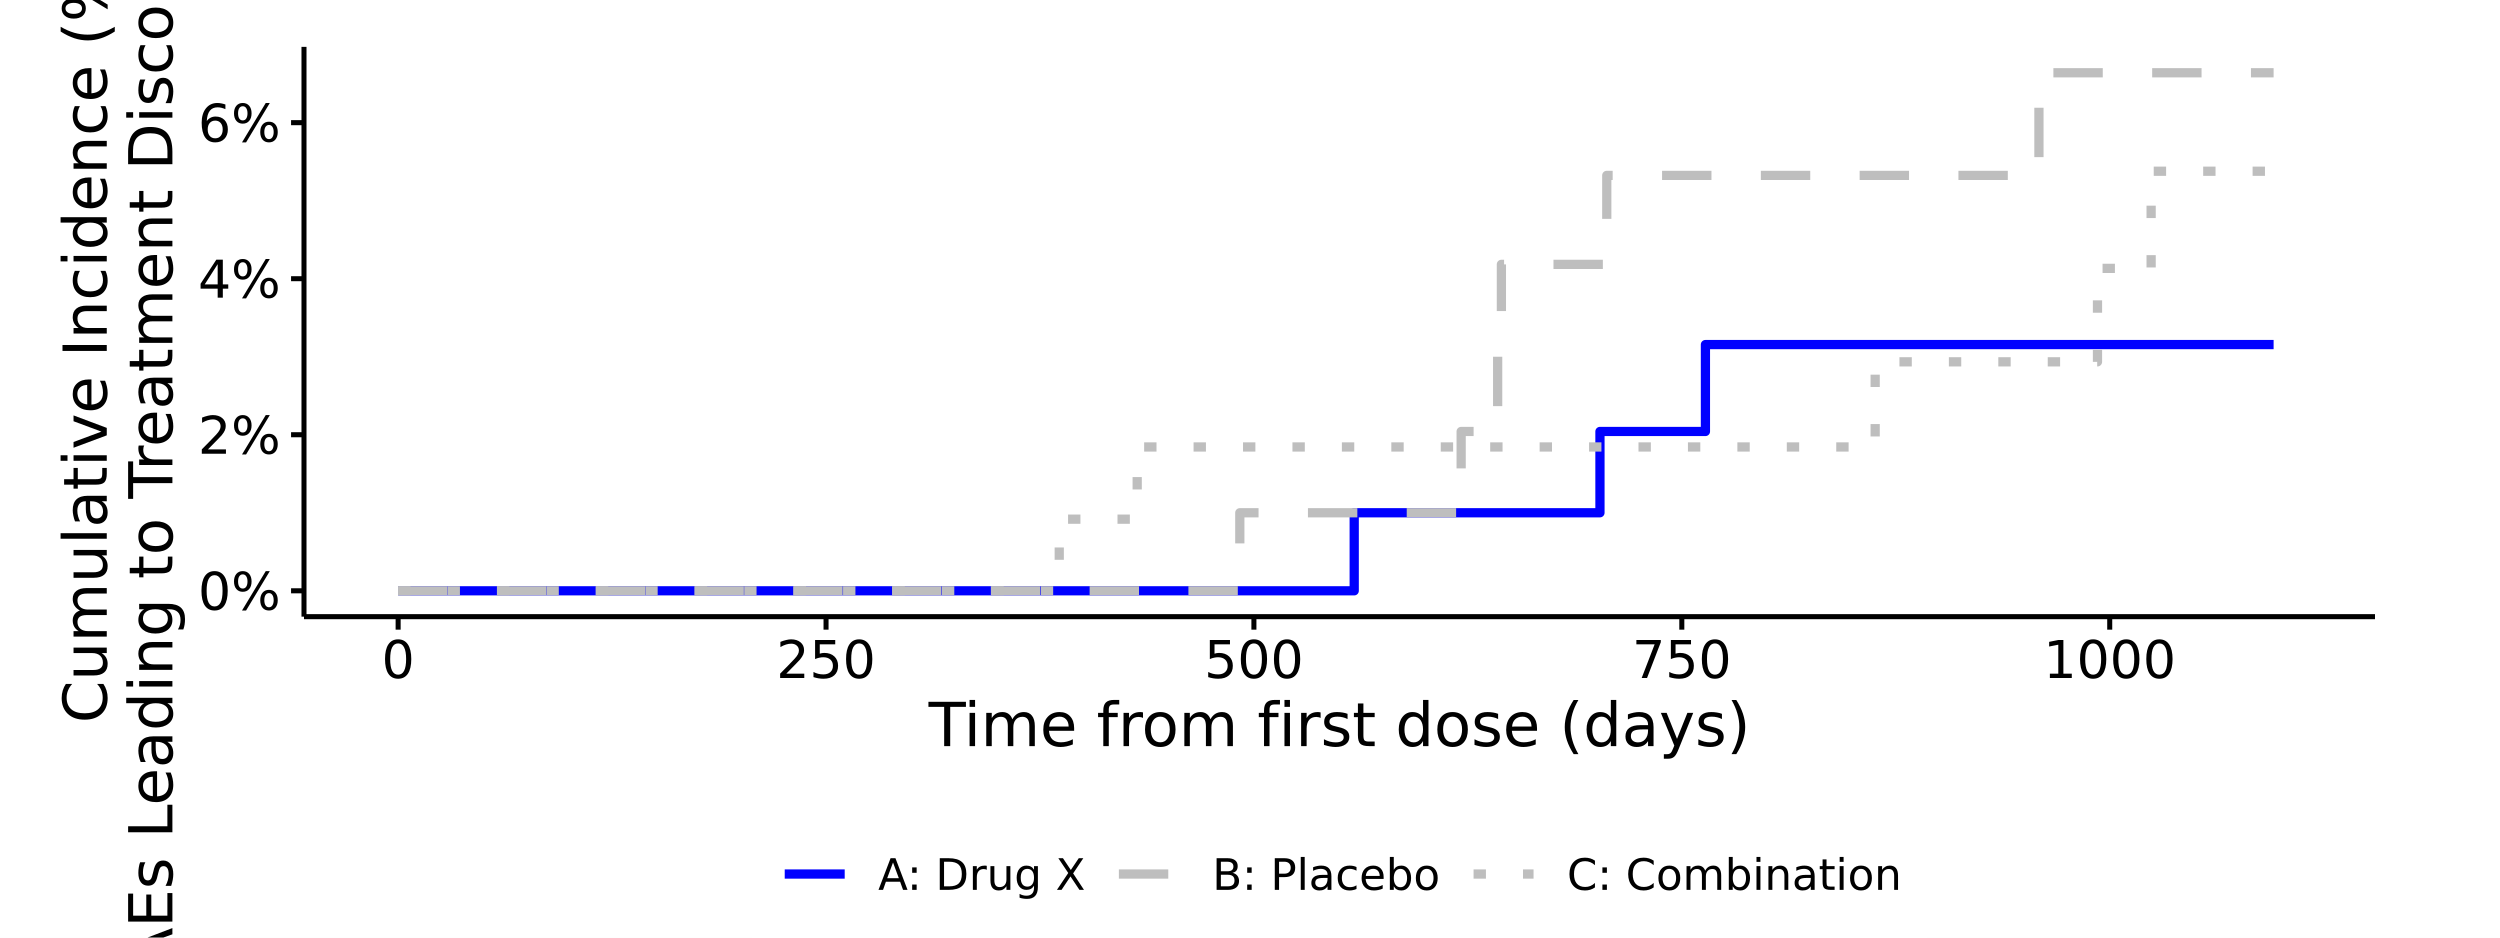
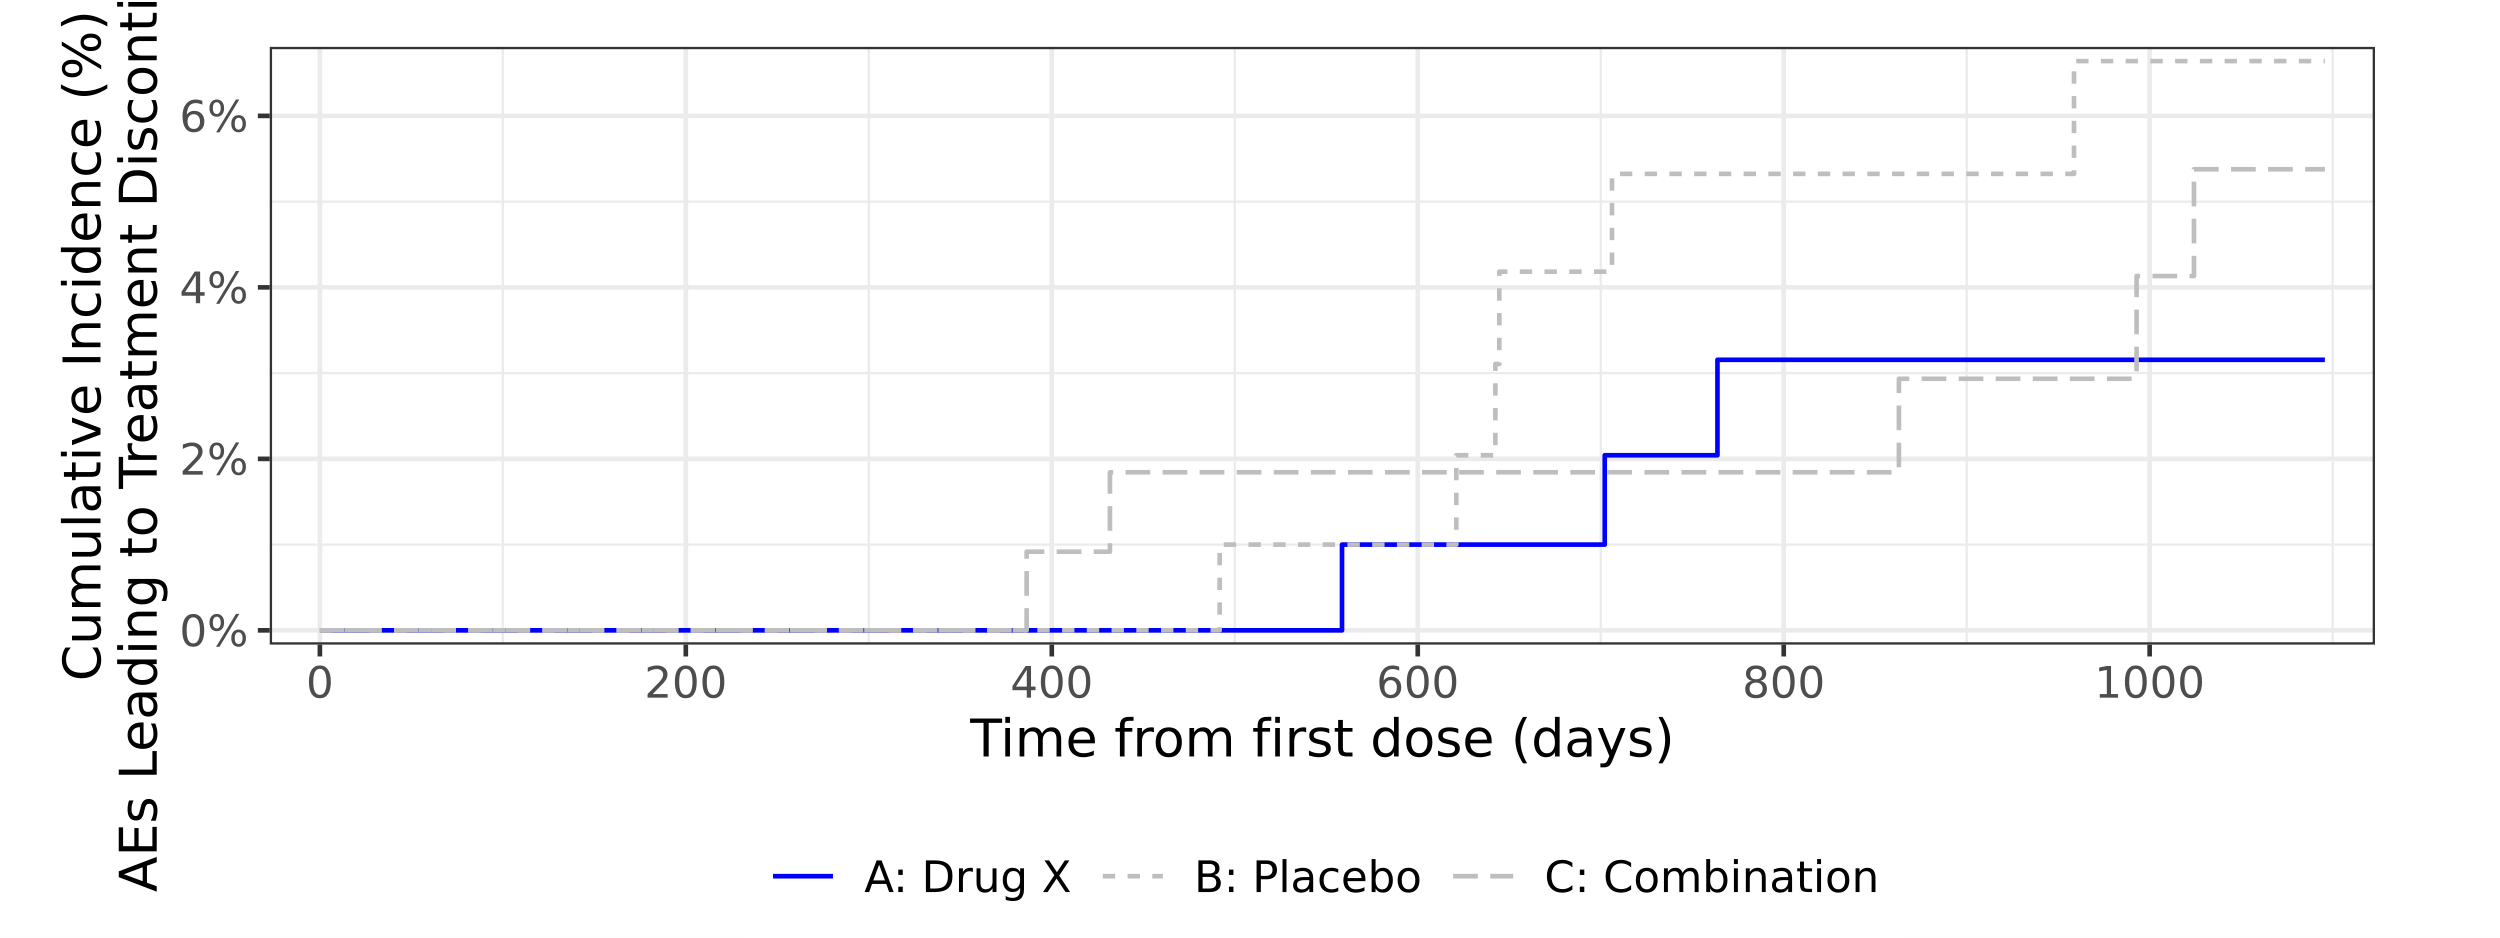
<svg xmlns="http://www.w3.org/2000/svg" class="svglite" width="576.00pt" height="216.00pt" viewBox="0 0 576.00 216.00">
  <defs>
    <style type="text/css">
    .svglite line, .svglite polyline, .svglite polygon, .svglite path, .svglite rect, .svglite circle {
      fill: none;
      stroke: #000000;
      stroke-linecap: round;
      stroke-linejoin: round;
      stroke-miterlimit: 10.00;
    }
    .svglite text {
      white-space: pre;
    }
  </style>
  </defs>
  <rect width="100%" height="100%" style="stroke: none; fill: #FFFFFF;" />
  <defs>
    <clipPath id="cpMC4wMHw1NzYuMDB8MC4wMHwyMTYuMDA=">
      <rect x="0.00" y="0.00" width="576.00" height="216.00" />
    </clipPath>
  </defs>
  <g clip-path="url(#cpMC4wMHw1NzYuMDB8MC4wMHwyMTYuMDA=)">
-     <rect x="0" y="0.00" width="576.00" height="216.00" style="stroke-width: 1.16; stroke: #FFFFFF; fill: #FFFFFF;" />
+     <rect x="0.00" y="0.00" width="576.00" height="216.00" style="stroke-width: 1.07; stroke: #FFFFFF; fill: #FFFFFF;" />
  </g>
  <defs>
-     <clipPath id="cpNzAuMDR8NTQ3LjIwfDEwLjgwfDE0Mi4wOA==">
-       <rect x="70.04" y="10.80" width="477.16" height="131.28" />
+     <clipPath id="cpNjIuMTV8NTQ3LjIwfDEwLjgwfDE0OC41MQ==">
+       <rect x="62.15" y="10.80" width="485.05" height="137.71" />
    </clipPath>
  </defs>
-   <g clip-path="url(#cpNzAuMDR8NTQ3LjIwfDEwLjgwfDE0Mi4wOA==)">
-     <rect x="70.04" y="10.80" width="477.16" height="131.28" style="stroke-width: 1.16; stroke: none; fill: #FFFFFF;" />
-     <polyline points="91.73,136.12 246.63,136.12 246.63,136.12 267.91,136.12 267.91,136.12 270.08,136.12 270.08,136.12 270.98,136.12 270.98,136.12 277.44,136.12 277.44,136.12 278.25,136.12 278.25,136.12 288.30,136.12 288.30,136.12 296.16,136.12 296.16,136.12 298.05,136.12 298.05,136.12 304.15,136.12 304.15,136.12 312.01,136.12 312.01,118.14 331.98,118.14 331.98,118.14 362.20,118.14 362.20,118.14 363.07,118.14 363.07,118.14 367.94,118.14 367.94,118.14 368.63,118.14 368.63,99.41 371.18,99.41 371.18,99.41 375.31,99.41 375.31,99.41 375.84,99.41 375.84,99.41 376.54,99.41 376.54,99.41 387.42,99.41 387.42,99.41 391.42,99.41 391.42,99.41 392.93,99.41 392.93,79.39 394.07,79.39 394.07,79.39 394.53,79.39 394.53,79.39 396.56,79.39 396.56,79.39 428.38,79.39 428.38,79.39 430.54,79.39 430.54,79.39 431.77,79.39 431.77,79.39 434.85,79.39 434.85,79.39 435.06,79.39 435.06,79.39 437.99,79.39 437.99,79.39 441.11,79.39 441.11,79.39 450.92,79.39 450.92,79.39 466.05,79.39 466.05,79.39 466.71,79.39 466.71,79.39 467.54,79.39 467.54,79.39 487.92,79.39 487.92,79.39 496.77,79.39 496.77,79.39 510.97,79.39 510.97,79.39 511.80,79.39 511.80,79.39 519.09,79.39 519.09,79.39 523.84,79.39 523.84,79.39 " style="stroke-width: 2.13; stroke: #0000FF; stroke-linecap: butt;" />
-     <polyline points="91.73,136.12 244.48,136.12 244.48,136.12 245.86,136.12 245.86,136.12 258.56,136.12 258.56,136.12 264.52,136.12 264.52,136.12 272.55,136.12 272.55,136.12 273.26,136.12 273.26,136.12 285.65,136.12 285.65,118.14 286.68,118.14 286.68,118.14 298.47,118.14 298.47,118.14 299.94,118.14 299.94,118.14 316.04,118.14 316.04,118.14 336.65,118.14 336.65,99.41 341.30,99.41 341.30,99.41 341.39,99.41 341.39,99.41 345.06,99.41 345.06,80.26 345.64,80.26 345.64,80.26 345.92,80.26 345.92,60.91 349.44,60.91 349.44,60.91 357.46,60.91 357.46,60.91 358.42,60.91 358.42,60.91 361.74,60.91 361.74,60.91 363.18,60.91 363.18,60.91 370.20,60.91 370.20,40.41 375.13,40.41 375.13,40.41 390.87,40.41 390.87,40.41 399.07,40.41 399.07,40.41 399.14,40.41 399.14,40.41 402.33,40.41 402.33,40.41 411.91,40.41 411.91,40.41 428.05,40.41 428.05,40.41 443.17,40.41 443.17,40.41 447.90,40.41 447.90,40.41 448.00,40.41 448.00,40.41 456.57,40.41 456.57,40.41 469.77,40.41 469.77,16.77 485.23,16.77 485.23,16.77 495.71,16.77 495.71,16.77 503.26,16.77 503.26,16.77 503.69,16.77 503.69,16.77 515.67,16.77 515.67,16.77 523.84,16.77 523.84,16.77 " style="stroke-width: 2.13; stroke: #BEBEBE; stroke-dasharray: 11.38,11.38; stroke-linecap: butt;" />
-     <polyline points="91.73,136.12 237.21,136.12 237.21,136.12 242.96,136.12 242.96,136.12 244.05,136.12 244.05,119.62 249.10,119.62 249.10,119.62 262.01,119.62 262.01,102.98 292.39,102.98 292.39,102.98 293.47,102.98 293.47,102.98 324.70,102.98 324.70,102.98 329.36,102.98 329.36,102.98 333.59,102.98 333.59,102.98 338.03,102.98 338.03,102.98 344.29,102.98 344.29,102.98 348.55,102.98 348.55,102.98 360.06,102.98 360.06,102.98 369.63,102.98 369.63,102.98 379.82,102.98 379.82,102.98 380.17,102.98 380.17,102.98 399.40,102.98 399.40,102.98 400.78,102.98 400.78,102.98 429.76,102.98 429.76,102.98 432.03,102.98 432.03,102.98 432.04,102.98 432.04,83.37 432.56,83.37 432.56,83.37 436.10,83.37 436.10,83.37 439.32,83.37 439.32,83.37 445.97,83.37 445.97,83.37 447.67,83.37 447.67,83.37 462.57,83.37 462.57,83.37 478.31,83.37 478.31,83.37 482.12,83.37 482.12,83.37 483.26,83.37 483.26,61.83 493.10,61.83 493.10,61.83 495.27,61.83 495.27,61.83 495.62,61.83 495.62,61.83 495.62,61.83 495.62,39.45 507.78,39.45 507.78,39.45 508.20,39.45 508.20,39.45 518.23,39.45 518.23,39.45 523.84,39.45 523.84,39.45 " style="stroke-width: 2.13; stroke: #BEBEBE; stroke-dasharray: 2.85,8.54; stroke-linecap: butt;" />
+   <g clip-path="url(#cpNjIuMTV8NTQ3LjIwfDEwLjgwfDE0OC41MQ==)">
+     <rect x="62.15" y="10.80" width="485.05" height="137.71" style="stroke-width: 1.07; stroke: none; fill: #FFFFFF;" />
+     <polyline points="62.15,125.48 547.20,125.48 " style="stroke-width: 0.53; stroke: #EBEBEB; stroke-linecap: butt;" />
+     <polyline points="62.15,85.97 547.20,85.97 " style="stroke-width: 0.53; stroke: #EBEBEB; stroke-linecap: butt;" />
+     <polyline points="62.15,46.46 547.20,46.46 " style="stroke-width: 0.53; stroke: #EBEBEB; stroke-linecap: butt;" />
+     <polyline points="115.85,148.51 115.85,10.80 " style="stroke-width: 0.53; stroke: #EBEBEB; stroke-linecap: butt;" />
+     <polyline points="200.17,148.51 200.17,10.80 " style="stroke-width: 0.53; stroke: #EBEBEB; stroke-linecap: butt;" />
+     <polyline points="284.49,148.51 284.49,10.80 " style="stroke-width: 0.53; stroke: #EBEBEB; stroke-linecap: butt;" />
+     <polyline points="368.81,148.51 368.81,10.80 " style="stroke-width: 0.53; stroke: #EBEBEB; stroke-linecap: butt;" />
+     <polyline points="453.13,148.51 453.13,10.80 " style="stroke-width: 0.53; stroke: #EBEBEB; stroke-linecap: butt;" />
+     <polyline points="537.44,148.51 537.44,10.80 " style="stroke-width: 0.53; stroke: #EBEBEB; stroke-linecap: butt;" />
+     <polyline points="62.15,145.23 547.20,145.23 " style="stroke-width: 1.07; stroke: #EBEBEB; stroke-linecap: butt;" />
+     <polyline points="62.15,105.72 547.20,105.72 " style="stroke-width: 1.07; stroke: #EBEBEB; stroke-linecap: butt;" />
+     <polyline points="62.15,66.21 547.20,66.21 " style="stroke-width: 1.07; stroke: #EBEBEB; stroke-linecap: butt;" />
+     <polyline points="62.15,26.70 547.20,26.70 " style="stroke-width: 1.07; stroke: #EBEBEB; stroke-linecap: butt;" />
+     <polyline points="73.70,148.51 73.70,10.80 " style="stroke-width: 1.07; stroke: #EBEBEB; stroke-linecap: butt;" />
+     <polyline points="158.01,148.51 158.01,10.80 " style="stroke-width: 1.07; stroke: #EBEBEB; stroke-linecap: butt;" />
+     <polyline points="242.33,148.51 242.33,10.80 " style="stroke-width: 1.07; stroke: #EBEBEB; stroke-linecap: butt;" />
+     <polyline points="326.65,148.51 326.65,10.80 " style="stroke-width: 1.07; stroke: #EBEBEB; stroke-linecap: butt;" />
+     <polyline points="410.97,148.51 410.97,10.80 " style="stroke-width: 1.07; stroke: #EBEBEB; stroke-linecap: butt;" />
+     <polyline points="495.28,148.51 495.28,10.80 " style="stroke-width: 1.07; stroke: #EBEBEB; stroke-linecap: butt;" />
+     <polyline points="73.70,145.23 239.29,145.23 239.29,145.23 262.04,145.23 262.04,145.23 264.36,145.23 264.36,145.23 265.32,145.23 265.32,145.23 272.23,145.23 272.23,145.23 273.10,145.23 273.10,145.23 283.85,145.23 283.85,145.23 292.25,145.23 292.25,145.23 294.26,145.23 294.26,145.23 300.78,145.23 300.78,145.23 309.20,145.23 309.20,125.48 330.55,125.48 330.55,125.48 362.85,125.48 362.85,125.48 363.78,125.48 363.78,125.48 368.98,125.48 368.98,125.48 369.73,125.48 369.73,104.89 372.45,104.89 372.45,104.89 376.87,104.89 376.87,104.89 377.43,104.89 377.43,104.89 378.18,104.89 378.18,104.89 389.81,104.89 389.81,104.89 394.09,104.89 394.09,104.89 395.70,104.89 395.70,82.90 396.92,82.90 396.92,82.90 397.41,82.90 397.41,82.90 399.58,82.90 399.58,82.90 433.60,82.90 433.60,82.90 435.91,82.90 435.91,82.90 437.22,82.90 437.22,82.90 440.52,82.90 440.52,82.90 440.75,82.90 440.75,82.90 443.87,82.90 443.87,82.90 447.21,82.90 447.21,82.90 457.70,82.90 457.70,82.90 473.88,82.90 473.88,82.90 474.57,82.90 474.57,82.90 475.47,82.90 475.47,82.90 497.25,82.90 497.25,82.90 506.72,82.90 506.72,82.90 521.89,82.90 521.89,82.90 522.78,82.90 522.78,82.90 530.58,82.90 530.58,82.90 535.65,82.90 535.65,82.90 " style="stroke-width: 1.07; stroke: #0000FF; stroke-linecap: butt;" />
+     <polyline points="73.70,145.23 237.00,145.23 237.00,145.23 238.47,145.23 238.47,145.23 252.04,145.23 252.04,145.23 258.42,145.23 258.42,145.23 267.00,145.23 267.00,145.23 267.76,145.23 267.76,145.23 281.01,145.23 281.01,125.48 282.11,125.48 282.11,125.48 294.71,125.48 294.71,125.48 296.28,125.48 296.28,125.48 313.50,125.48 313.50,125.48 335.53,125.48 335.53,104.89 340.50,104.89 340.50,104.89 340.61,104.89 340.61,104.89 344.53,104.89 344.53,83.86 345.14,83.86 345.14,83.86 345.44,83.86 345.44,62.59 349.20,62.59 349.20,62.59 357.78,62.59 357.78,62.59 358.80,62.59 358.80,62.59 362.36,62.59 362.36,62.59 363.90,62.59 363.90,62.59 371.40,62.59 371.40,40.06 376.68,40.06 376.68,40.06 393.50,40.06 393.50,40.06 402.26,40.06 402.26,40.06 402.34,40.06 402.34,40.06 405.75,40.06 405.75,40.06 415.99,40.06 415.99,40.06 433.24,40.06 433.24,40.06 449.42,40.06 449.42,40.06 454.47,40.06 454.47,40.06 454.57,40.06 454.57,40.06 463.74,40.06 463.74,40.06 477.85,40.06 477.85,14.08 494.38,14.08 494.38,14.08 505.58,14.08 505.58,14.08 513.65,14.08 513.65,14.08 514.11,14.08 514.11,14.08 526.92,14.08 526.92,14.08 535.65,14.08 535.65,14.08 " style="stroke-width: 1.07; stroke: #BEBEBE; stroke-dasharray: 2.85,2.85; stroke-linecap: butt;" />
+     <polyline points="73.70,145.23 229.22,145.23 229.22,145.23 235.37,145.23 235.37,145.23 236.54,145.23 236.54,127.11 241.94,127.11 241.94,127.11 255.73,127.11 255.73,108.81 288.22,108.81 288.22,108.81 289.37,108.81 289.37,108.81 322.75,108.81 322.75,108.81 327.74,108.81 327.74,108.81 332.26,108.81 332.26,108.81 337.01,108.81 337.01,108.81 343.70,108.81 343.70,108.81 348.25,108.81 348.25,108.81 360.56,108.81 360.56,108.81 370.80,108.81 370.80,108.81 381.69,108.81 381.69,108.81 382.06,108.81 382.06,108.81 402.62,108.81 402.62,108.81 404.09,108.81 404.09,108.81 435.07,108.81 435.07,108.81 437.51,108.81 437.51,108.81 437.51,108.81 437.51,87.27 438.07,87.27 438.07,87.27 441.86,87.27 441.86,87.27 445.29,87.27 445.29,87.27 452.41,87.27 452.41,87.27 454.22,87.27 454.22,87.27 470.15,87.27 470.15,87.27 486.98,87.27 486.98,87.27 491.05,87.27 491.05,87.27 492.27,87.27 492.27,63.60 502.79,63.60 502.79,63.60 505.12,63.60 505.12,63.60 505.49,63.60 505.49,63.60 505.49,63.60 505.49,39.00 518.49,39.00 518.49,39.00 518.93,39.00 518.93,39.00 529.66,39.00 529.66,39.00 535.65,39.00 535.65,39.00 " style="stroke-width: 1.07; stroke: #BEBEBE; stroke-dasharray: 5.69,2.85; stroke-linecap: butt;" />
+     <rect x="62.15" y="10.80" width="485.05" height="137.71" style="stroke-width: 1.07; stroke: #333333;" />
  </g>
  <g clip-path="url(#cpMC4wMHw1NzYuMDB8MC4wMHwyMTYuMDA=)">
-     <polyline points="70.04,142.08 70.04,10.80 " style="stroke-width: 1.16; stroke-linecap: butt;" />
-     <text x="64.66" y="140.49" text-anchor="end" style="font-size: 12.00px; font-family: &quot;DejaVu Sans&quot;;" textLength="19.04px" lengthAdjust="spacingAndGlyphs">0%</text>
-     <text x="64.66" y="104.54" text-anchor="end" style="font-size: 12.00px; font-family: &quot;DejaVu Sans&quot;;" textLength="19.04px" lengthAdjust="spacingAndGlyphs">2%</text>
-     <text x="64.66" y="68.58" text-anchor="end" style="font-size: 12.00px; font-family: &quot;DejaVu Sans&quot;;" textLength="19.04px" lengthAdjust="spacingAndGlyphs">4%</text>
-     <text x="64.66" y="32.63" text-anchor="end" style="font-size: 12.00px; font-family: &quot;DejaVu Sans&quot;;" textLength="19.04px" lengthAdjust="spacingAndGlyphs">6%</text>
-     <polyline points="67.06,136.12 70.04,136.12 " style="stroke-width: 1.16; stroke-linecap: butt;" />
-     <polyline points="67.06,100.16 70.04,100.16 " style="stroke-width: 1.16; stroke-linecap: butt;" />
-     <polyline points="67.06,64.21 70.04,64.21 " style="stroke-width: 1.16; stroke-linecap: butt;" />
-     <polyline points="67.06,28.26 70.04,28.26 " style="stroke-width: 1.16; stroke-linecap: butt;" />
-     <polyline points="70.04,142.08 547.20,142.08 " style="stroke-width: 1.16; stroke-linecap: butt;" />
-     <polyline points="91.73,145.07 91.73,142.08 " style="stroke-width: 1.16; stroke-linecap: butt;" />
-     <polyline points="190.32,145.07 190.32,142.08 " style="stroke-width: 1.16; stroke-linecap: butt;" />
-     <polyline points="288.90,145.07 288.90,142.08 " style="stroke-width: 1.16; stroke-linecap: butt;" />
-     <polyline points="387.49,145.07 387.49,142.08 " style="stroke-width: 1.16; stroke-linecap: butt;" />
-     <polyline points="486.08,145.07 486.08,142.08 " style="stroke-width: 1.16; stroke-linecap: butt;" />
-     <text x="91.73" y="156.21" text-anchor="middle" style="font-size: 12.00px; font-family: &quot;DejaVu Sans&quot;;" textLength="7.64px" lengthAdjust="spacingAndGlyphs">0</text>
-     <text x="190.32" y="156.21" text-anchor="middle" style="font-size: 12.00px; font-family: &quot;DejaVu Sans&quot;;" textLength="22.92px" lengthAdjust="spacingAndGlyphs">250</text>
-     <text x="288.90" y="156.21" text-anchor="middle" style="font-size: 12.00px; font-family: &quot;DejaVu Sans&quot;;" textLength="22.92px" lengthAdjust="spacingAndGlyphs">500</text>
-     <text x="387.49" y="156.21" text-anchor="middle" style="font-size: 12.00px; font-family: &quot;DejaVu Sans&quot;;" textLength="22.92px" lengthAdjust="spacingAndGlyphs">750</text>
-     <text x="486.08" y="156.21" text-anchor="middle" style="font-size: 12.00px; font-family: &quot;DejaVu Sans&quot;;" textLength="30.56px" lengthAdjust="spacingAndGlyphs">1000</text>
-     <text x="308.62" y="171.90" text-anchor="middle" style="font-size: 14.00px; font-family: &quot;DejaVu Sans&quot;;" textLength="189.26px" lengthAdjust="spacingAndGlyphs">Time from first dose (days)</text>
-     <text transform="translate(24.60,76.44) rotate(-90)" text-anchor="middle" style="font-size: 14.00px; font-family: &quot;DejaVu Sans&quot;;" textLength="180.24px" lengthAdjust="spacingAndGlyphs">Cumulative Incidence (%)</text>
-     <text transform="translate(39.72,76.44) rotate(-90)" text-anchor="middle" style="font-size: 14.00px; font-family: &quot;DejaVu Sans&quot;;" textLength="293.62px" lengthAdjust="spacingAndGlyphs">AEs Leading to Treatment Discontinuation</text>
-     <rect x="173.09" y="186.76" width="271.06" height="29.24" style="stroke-width: 1.16; stroke: none; fill: #FFFFFF;" />
-     <rect x="179.07" y="192.74" width="17.28" height="17.28" style="stroke-width: 1.16; stroke: none; fill: #FFFFFF;" />
-     <line x1="180.80" y1="201.38" x2="194.62" y2="201.38" style="stroke-width: 2.13; stroke: #0000FF; stroke-linecap: butt;" />
-     <rect x="256.06" y="192.74" width="17.28" height="17.28" style="stroke-width: 1.16; stroke: none; fill: #FFFFFF;" />
-     <line x1="257.79" y1="201.38" x2="271.62" y2="201.38" style="stroke-width: 2.13; stroke: #BEBEBE; stroke-dasharray: 11.38,11.38; stroke-linecap: butt;" />
-     <rect x="337.78" y="192.74" width="17.28" height="17.28" style="stroke-width: 1.16; stroke: none; fill: #FFFFFF;" />
-     <line x1="339.51" y1="201.38" x2="353.33" y2="201.38" style="stroke-width: 2.13; stroke: #BEBEBE; stroke-dasharray: 2.85,8.54; stroke-linecap: butt;" />
-     <text x="202.33" y="205.03" style="font-size: 10.00px; font-family: &quot;DejaVu Sans&quot;;" textLength="47.76px" lengthAdjust="spacingAndGlyphs">A: Drug X</text>
-     <text x="279.32" y="205.03" style="font-size: 10.00px; font-family: &quot;DejaVu Sans&quot;;" textLength="52.48px" lengthAdjust="spacingAndGlyphs">B: Placebo</text>
-     <text x="361.04" y="205.03" style="font-size: 10.00px; font-family: &quot;DejaVu Sans&quot;;" textLength="77.13px" lengthAdjust="spacingAndGlyphs">C: Combination</text>
+     <text x="57.21" y="148.88" text-anchor="end" style="font-size: 10.00px;fill: #4D4D4D; font-family: &quot;DejaVu Sans&quot;;" textLength="15.87px" lengthAdjust="spacingAndGlyphs">0%</text>
+     <text x="57.21" y="109.37" text-anchor="end" style="font-size: 10.00px;fill: #4D4D4D; font-family: &quot;DejaVu Sans&quot;;" textLength="15.87px" lengthAdjust="spacingAndGlyphs">2%</text>
+     <text x="57.21" y="69.86" text-anchor="end" style="font-size: 10.00px;fill: #4D4D4D; font-family: &quot;DejaVu Sans&quot;;" textLength="15.87px" lengthAdjust="spacingAndGlyphs">4%</text>
+     <text x="57.21" y="30.35" text-anchor="end" style="font-size: 10.00px;fill: #4D4D4D; font-family: &quot;DejaVu Sans&quot;;" textLength="15.87px" lengthAdjust="spacingAndGlyphs">6%</text>
+     <polyline points="59.41,145.23 62.15,145.23 " style="stroke-width: 1.07; stroke: #333333; stroke-linecap: butt;" />
+     <polyline points="59.41,105.72 62.15,105.72 " style="stroke-width: 1.07; stroke: #333333; stroke-linecap: butt;" />
+     <polyline points="59.41,66.21 62.15,66.21 " style="stroke-width: 1.07; stroke: #333333; stroke-linecap: butt;" />
+     <polyline points="59.41,26.70 62.15,26.70 " style="stroke-width: 1.07; stroke: #333333; stroke-linecap: butt;" />
+     <polyline points="73.70,151.25 73.70,148.51 " style="stroke-width: 1.07; stroke: #333333; stroke-linecap: butt;" />
+     <polyline points="158.01,151.25 158.01,148.51 " style="stroke-width: 1.07; stroke: #333333; stroke-linecap: butt;" />
+     <polyline points="242.33,151.25 242.33,148.51 " style="stroke-width: 1.07; stroke: #333333; stroke-linecap: butt;" />
+     <polyline points="326.65,151.25 326.65,148.51 " style="stroke-width: 1.07; stroke: #333333; stroke-linecap: butt;" />
+     <polyline points="410.97,151.25 410.97,148.51 " style="stroke-width: 1.07; stroke: #333333; stroke-linecap: butt;" />
+     <polyline points="495.28,151.25 495.28,148.51 " style="stroke-width: 1.07; stroke: #333333; stroke-linecap: butt;" />
+     <text x="73.70" y="160.74" text-anchor="middle" style="font-size: 10.00px;fill: #4D4D4D; font-family: &quot;DejaVu Sans&quot;;" textLength="6.36px" lengthAdjust="spacingAndGlyphs">0</text>
+     <text x="158.01" y="160.74" text-anchor="middle" style="font-size: 10.00px;fill: #4D4D4D; font-family: &quot;DejaVu Sans&quot;;" textLength="19.09px" lengthAdjust="spacingAndGlyphs">200</text>
+     <text x="242.33" y="160.74" text-anchor="middle" style="font-size: 10.00px;fill: #4D4D4D; font-family: &quot;DejaVu Sans&quot;;" textLength="19.09px" lengthAdjust="spacingAndGlyphs">400</text>
+     <text x="326.65" y="160.74" text-anchor="middle" style="font-size: 10.00px;fill: #4D4D4D; font-family: &quot;DejaVu Sans&quot;;" textLength="19.09px" lengthAdjust="spacingAndGlyphs">600</text>
+     <text x="410.97" y="160.74" text-anchor="middle" style="font-size: 10.00px;fill: #4D4D4D; font-family: &quot;DejaVu Sans&quot;;" textLength="19.09px" lengthAdjust="spacingAndGlyphs">800</text>
+     <text x="495.28" y="160.74" text-anchor="middle" style="font-size: 10.00px;fill: #4D4D4D; font-family: &quot;DejaVu Sans&quot;;" textLength="25.46px" lengthAdjust="spacingAndGlyphs">1000</text>
+     <text x="304.67" y="174.30" text-anchor="middle" style="font-size: 12.00px; font-family: &quot;DejaVu Sans&quot;;" textLength="162.33px" lengthAdjust="spacingAndGlyphs">Time from first dose (days)</text>
+     <text transform="translate(23.15,79.66) rotate(-90)" text-anchor="middle" style="font-size: 12.00px; font-family: &quot;DejaVu Sans&quot;;" textLength="154.61px" lengthAdjust="spacingAndGlyphs">Cumulative Incidence (%)</text>
+     <text transform="translate(36.11,79.66) rotate(-90)" text-anchor="middle" style="font-size: 12.00px; font-family: &quot;DejaVu Sans&quot;;" textLength="251.86px" lengthAdjust="spacingAndGlyphs">AEs Leading to Treatment Discontinuation</text>
+     <rect x="170.89" y="187.76" width="267.57" height="28.24" style="stroke-width: 1.07; stroke: none; fill: #FFFFFF;" />
+     <rect x="176.37" y="193.24" width="17.28" height="17.28" style="stroke-width: 1.07; stroke: none; fill: #FFFFFF;" />
+     <line x1="178.10" y1="201.88" x2="191.92" y2="201.88" style="stroke-width: 1.07; stroke: #0000FF; stroke-linecap: butt;" />
+     <rect x="252.37" y="193.24" width="17.28" height="17.28" style="stroke-width: 1.07; stroke: none; fill: #FFFFFF;" />
+     <line x1="254.09" y1="201.88" x2="267.92" y2="201.88" style="stroke-width: 1.07; stroke: #BEBEBE; stroke-dasharray: 2.85,2.85; stroke-linecap: butt;" />
+     <rect x="333.08" y="193.24" width="17.28" height="17.28" style="stroke-width: 1.07; stroke: none; fill: #FFFFFF;" />
+     <line x1="334.81" y1="201.88" x2="348.64" y2="201.88" style="stroke-width: 1.07; stroke: #BEBEBE; stroke-dasharray: 5.69,2.85; stroke-linecap: butt;" />
+     <text x="199.13" y="205.53" style="font-size: 10.00px; font-family: &quot;DejaVu Sans&quot;;" textLength="47.76px" lengthAdjust="spacingAndGlyphs">A: Drug X</text>
+     <text x="275.12" y="205.53" style="font-size: 10.00px; font-family: &quot;DejaVu Sans&quot;;" textLength="52.48px" lengthAdjust="spacingAndGlyphs">B: Placebo</text>
+     <text x="355.84" y="205.53" style="font-size: 10.00px; font-family: &quot;DejaVu Sans&quot;;" textLength="77.13px" lengthAdjust="spacingAndGlyphs">C: Combination</text>
  </g>
</svg>
